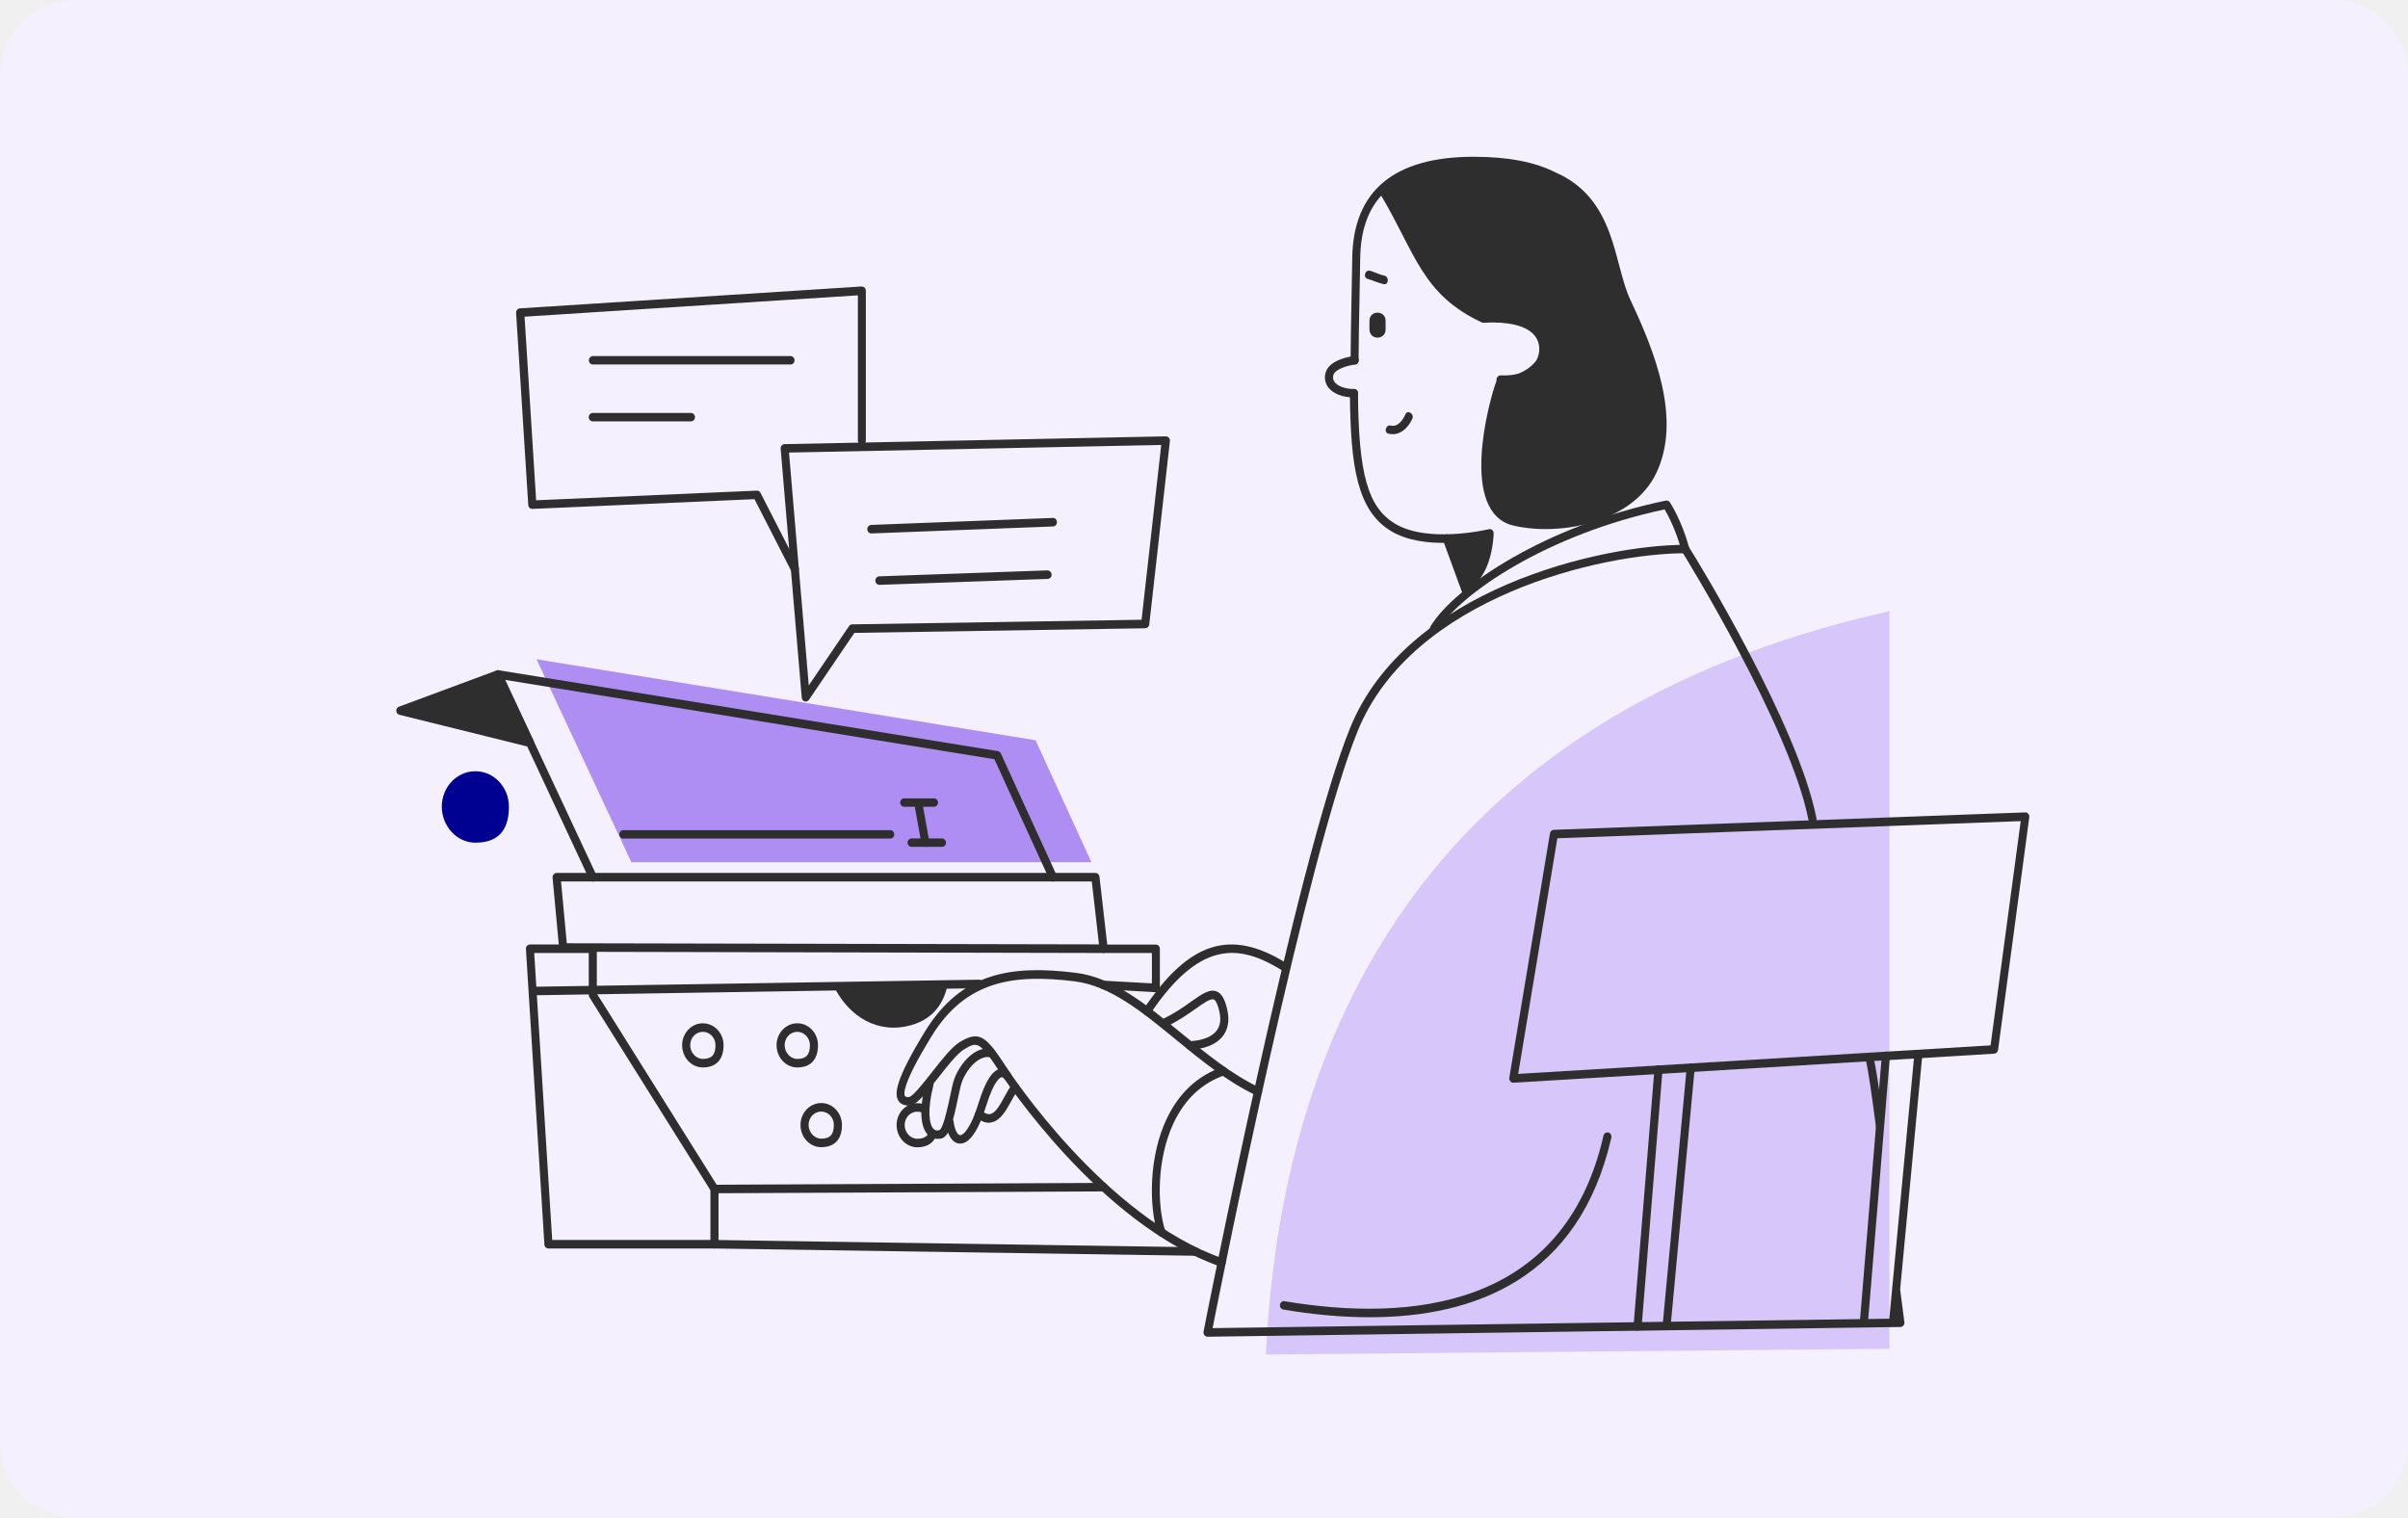
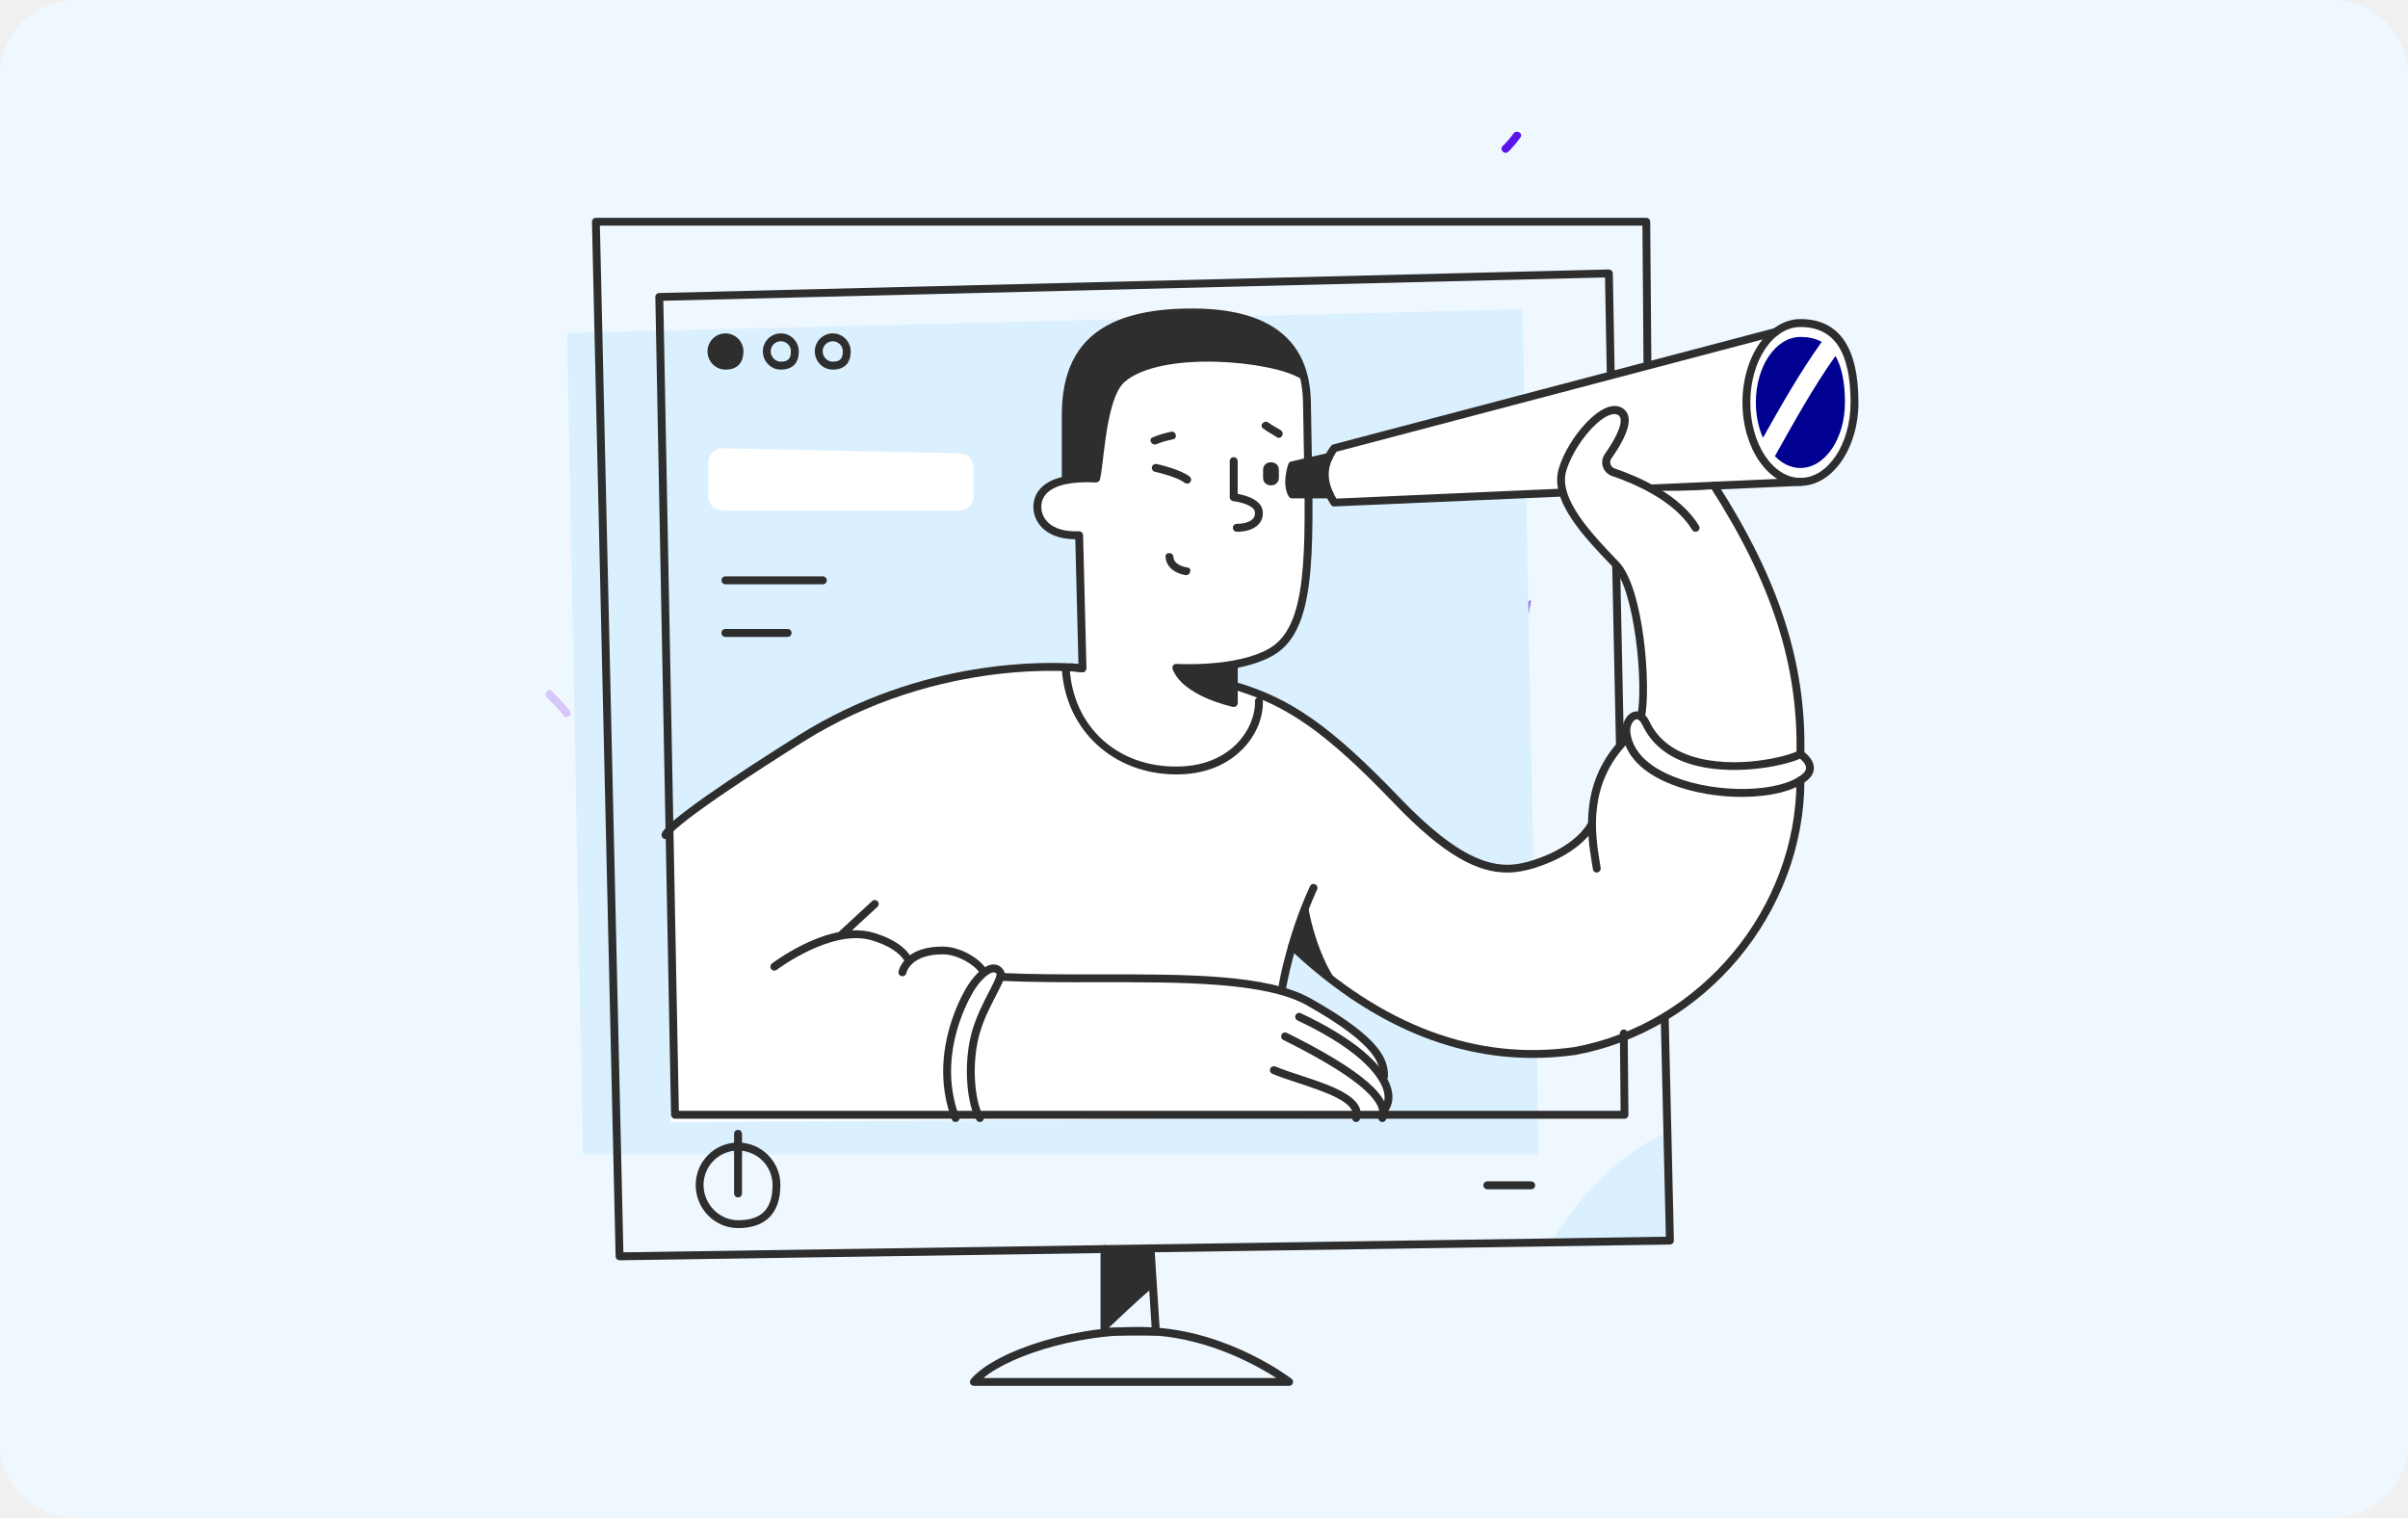
- <svg xmlns="http://www.w3.org/2000/svg" width="384" height="242" fill="none">
-   <rect width="384" height="242" fill="#F5F0FD" rx="12" />
-   <path fill="#D7C6F9" d="M301.302 97.472c-75.347 16.825-97.03 69.002-99.434 118.528l99.434-.917V97.472Z" />
-   <path fill="#AF8EF3" d="M165.141 118.045 85.56 105.132l15.122 32.357h73.361l-8.902-19.444Z" />
-   <path fill="#000091" d="M81.155 128.634c0 3.11-1.148 5.745-5.351 5.745-2.947 0-5.35-2.635-5.35-5.745 0-3.109 2.388-5.646 5.35-5.646 2.947 0 5.35 2.52 5.35 5.646Z" />
-   <path fill="#2E2E2E" d="M241.325 172.661a.621.621 0 0 1-.48-.229.736.736 0 0 1-.155-.573l6.483-38.969c.046-.311.31-.557.605-.557l75.176-2.782c.186-.017.372.082.496.229a.697.697 0 0 1 .155.556l-4.978 37.104a.677.677 0 0 1-.605.589l-76.666 4.632h-.031Zm7.026-38.986-6.25 37.578 75.331-4.55 4.808-35.761-73.889 2.733Z" />
-   <path fill="#2E2E2E" d="M261.147 212.203h-.062c-.357-.033-.62-.36-.589-.737l3.334-40.949c.031-.377.326-.671.698-.622.357.033.621.36.59.736l-3.335 40.95c-.031.36-.31.622-.636.622Zm4.622-.066h-.062c-.356-.032-.605-.376-.574-.736l3.847-41.195a.643.643 0 0 1 .698-.606c.357.033.605.377.574.737l-3.847 41.195a.63.63 0 0 1-.636.605Zm31.469-.556h-.062c-.357-.033-.621-.36-.59-.736l3.506-42.521c.031-.377.356-.655.698-.622.356.032.62.36.589.736l-3.505 42.521a.646.646 0 0 1-.636.622Zm4.638-.065h-.062c-.357-.033-.605-.377-.574-.737l4.017-42.455a.651.651 0 0 1 .698-.606c.357.033.605.377.574.737l-4.017 42.455a.653.653 0 0 1-.636.606ZM128.49 111.875c-.062 0-.108 0-.17-.017a.653.653 0 0 1-.466-.589l-3.365-39.706a.725.725 0 0 1 .155-.507.614.614 0 0 1 .465-.23l60.799-1.243c.186 0 .356.082.496.23a.678.678 0 0 1 .155.54l-3.288 29.23a.666.666 0 0 1-.636.606l-46.39.736-7.243 10.672a.638.638 0 0 1-.512.278Zm-2.667-39.706 3.148 37.136 6.421-9.46a.616.616 0 0 1 .512-.278l46.142-.736 3.133-27.873-59.356 1.211Z" />
-   <path fill="#2E2E2E" d="M138.943 85.066a.653.653 0 0 1-.636-.655.665.665 0 0 1 .621-.703l28.957-1.113c.341-.033.651.278.666.654a.663.663 0 0 1-.62.704l-28.957 1.113h-.031Zm1.288 8.2a.653.653 0 0 1-.636-.655.665.665 0 0 1 .621-.704l26.816-.949c.31-.016.652.278.667.655a.663.663 0 0 1-.62.704l-26.848.949Zm-13.478-1.85a.654.654 0 0 1-.573-.36L120.317 79.6l-35.41 1.554a.653.653 0 0 1-.666-.638l-1.939-30.622a.689.689 0 0 1 .155-.491.676.676 0 0 1 .45-.23l54.486-3.485c.171 0 .357.049.481.18a.73.73 0 0 1 .202.49v23.896c0 .376-.295.671-.636.671-.342 0-.636-.31-.636-.67v-23.16L83.651 50.5l1.846 29.28 35.192-1.538c.264-.033.481.131.589.36l6.049 11.817a.697.697 0 0 1-.263.916.678.678 0 0 1-.311.082Z" />
-   <path fill="#2E2E2E" d="M126.071 58.126H94.539c-.356 0-.636-.31-.636-.67 0-.36.295-.672.636-.672h31.532c.356 0 .636.311.636.671 0 .36-.28.671-.636.671Zm-15.882 9.068H94.524c-.357 0-.636-.312-.636-.672 0-.376.294-.67.636-.67h15.665c.356 0 .635.31.635.67a.637.637 0 0 1-.635.671Zm113.935-1.13c-.419.933-1.21 2.079-2.326 1.8-.807-.196-1.179 1.097-.372 1.293 1.706.426 3.086-.834 3.799-2.373.342-.769-.744-1.505-1.101-.72Zm-8.205-2.684c-1.768 0-3.272-.573-4.048-1.538a2.633 2.633 0 0 1-.542-2.145c.372-2.373 4.203-2.88 4.637-2.93.341-.048.667.23.713.606.031.377-.217.704-.573.753-1.071.131-3.335.72-3.506 1.8-.062.41.016.737.264 1.048.512.638 1.722 1.064 3.071 1.064.357 0 .636.31.636.671 0 .36-.295.671-.652.671Zm5.041-12.21v1.359c0 1.751-2.574 1.751-2.574 0V51.17c0-1.75 2.574-1.75 2.574 0Zm-2.451-7.987c.76.23 1.474.606 2.249.77.807.18.698 1.538-.108 1.358-.884-.196-1.706-.59-2.575-.85-.791-.246-.357-1.523.434-1.278Z" />
-   <path fill="#2E2E2E" d="M237.99 84.542c-.156-.147-.373-.196-.574-.147-.093.016-9.679 2.324-14.983-.9-4.296-2.619-5.785-7.873-5.878-20.802 0-.377-.264-.655-.652-.671-.356 0-.635.31-.635.687.093 11.719 1.163 18.69 6.529 21.964 2.59 1.571 6.018 1.964 9.011 1.899l2.187 5.4a.688.688 0 0 0-.341.885c.109.261.341.425.59.425.077 0 .527.786.604.753 4.157-1.833 4.328-8.658 4.343-8.904a.676.676 0 0 0-.201-.589Zm21.993-36.743c-2.698-5.728-2.233-16.056-11.911-20.295-3.304-1.686-7.647-2.504-13.075-2.504-12.687 0-19.201 5.434-19.356 16.138a696.03 696.03 0 0 1-.124 6.923c-.063 3.306-.125 6.236-.14 9.378 0 .376.279.687.636.687s.636-.294.636-.67c.015-3.127.077-6.056.139-9.363.047-2.11.093-4.37.124-6.939.062-4.239 1.164-7.545 3.351-9.951 5.49 9.247 6.498 15.745 16.037 20.213a.563.563 0 0 0 .279.049c3.8-.213 6.53.41 7.894 1.768.652.654.993 1.473.993 2.438 0 .41-.077 1.08-.45 1.784-.667.917-1.69 1.637-2.823 2.112-.837.245-1.799.343-2.869.294-.186-.016-.341.066-.481.197a.728.728 0 0 0-.201.49v.197c-1.21 3.175-6.049 21.048 2.729 23.077 7.507 1.735 19.047-.524 22.769-8.412 4.079-8.593-.31-19.46-4.157-27.611Z" />
-   <path fill="#2E2E2E" d="M233.709 94.755c-.264 0-.496-.164-.605-.442l-2.993-8.183a.702.702 0 0 1 .372-.884c.326-.13.698.033.838.393l2.993 8.183a.702.702 0 0 1-.372.884.596.596 0 0 1-.233.05Z" />
-   <path fill="#2E2E2E" d="M289.033 131.318a.672.672 0 0 1-.636-.54c-2.869-14.844-20.007-42.57-20.178-42.831l-.093-.197c-.884-3.29-2.156-5.63-2.668-6.514-18.596 3.945-32.524 13.323-36.246 19.346-.202.311-.589.409-.884.196a.687.687 0 0 1-.186-.933c3.877-6.301 18.332-16.04 37.503-20.016a.643.643 0 0 1 .651.278c.078.115 1.861 2.848 3.055 7.168 1.257 1.948 17.449 28.413 20.318 43.241a.683.683 0 0 1-.496.802c-.047-.016-.093 0-.14 0Zm10.703 49.248c.108-.687.248-1.375.45-2.062.015-.066.062-.131.093-.18-.636-4.845-1.133-8.053-1.474-9.575a.652.652 0 0 0-.775-.507c-.341.082-.559.458-.481.818.372 1.62.915 5.303 1.644 10.917.031.311.264.54.543.589Z" />
-   <path fill="#2E2E2E" d="M192.562 213.169a.671.671 0 0 1-.496-.246.745.745 0 0 1-.14-.573c.14-.753 14.766-75.156 23.389-96.302 8.98-22.046 39.876-29.165 53.447-29.165.357 0 .636.31.636.67 0 .377-.295.672-.636.672-13.276 0-43.536 6.923-52.253 28.347-8.08 19.82-21.512 86.973-23.14 95.222l108.972-1.522-.326-3.045a.673.673 0 0 1 .559-.752c.356-.05.403-1.244.434-.884l.682 5.27a.7.7 0 0 1-.155.524.622.622 0 0 1-.481.229l-110.492 1.555c.016 0 .016 0 0 0Z" />
-   <path fill="#2E2E2E" d="M218.433 210.059c-4.684 0-9.352-.475-13.788-1.228a.662.662 0 0 1-.528-.769c.062-.376.388-.622.729-.556 19.698 3.289 44.514 1.391 50.857-26.4a.653.653 0 0 1 .776-.507c.341.082.558.458.481.818-5.134 22.488-21.823 28.642-38.527 28.642Zm-23.622-8.053a.885.885 0 0 1-.202-.032c-19.185-6.678-34.54-30.033-35.176-31.015-3.288-5.058-3.645-4.829-5.692-3.617-1.101.654-2.714 2.717-4.126 4.517-2.218 2.831-3.521 4.435-4.653 4.452-.853-.017-1.442-.279-1.752-.884-.543-1.048-.466-3.143 4.249-10.868 5.848-9.558 13.866-10.687 24.087-9.427 6.002.737 11.245 5.041 16.797 9.591 3.955 3.241 8.034 6.596 12.532 8.723.326.148.466.557.326.901a.635.635 0 0 1-.853.343c-4.653-2.193-8.794-5.597-12.811-8.887-5.398-4.435-10.5-8.609-16.161-9.313-9.756-1.194-17.372-.147-22.862 8.822-4.467 7.283-4.436 9.051-4.203 9.46.062.131.264.18.605.18.605-.016 2.466-2.389 3.691-3.961 1.567-1.996 3.18-4.059 4.482-4.844 3.118-1.866 4.188-.9 7.399 4.042.636.982 15.742 23.961 34.525 30.492a.667.667 0 0 1 .403.851.62.62 0 0 1-.605.474Z" />
-   <path fill="#2E2E2E" d="M185.241 197.227a.653.653 0 0 1-.605-.458c-1.442-4.386-1.442-12.291 1.381-18.282 1.954-4.157 4.948-6.956 8.887-8.314.341-.115.698.082.807.442a.683.683 0 0 1-.419.851c-3.599 1.244-6.344 3.797-8.143 7.627-2.668 5.663-2.668 13.11-1.318 17.234.108.36-.062.737-.404.868a.644.644 0 0 1-.186.032Zm-35.796-15.614c-.543 0-1.039-.212-1.458-.621-1.272-1.293-1.411-4.256-.372-8.331a.643.643 0 0 1 .791-.475c.341.098.543.475.45.835-1.039 4.108-.667 6.301.015 7.005.248.245.543.311.915.196.636-.212 1.365-3.748 1.691-5.253.248-1.195.465-2.226.698-2.897.837-2.341 3.334-5.483 6.095-4.779.341.081.559.458.481.818a.653.653 0 0 1-.775.507c-1.893-.474-3.924 2.03-4.591 3.945-.202.572-.419 1.62-.652 2.717-.729 3.518-1.303 5.859-2.559 6.268a5.666 5.666 0 0 1-.729.065Z" />
-   <path fill="#2E2E2E" d="M153.12 182.366h-.139c-1.101-.098-1.908-1.309-2.187-3.306-.047-.376.186-.72.543-.769a.643.643 0 0 1 .729.573c.201 1.44.667 2.127 1.023 2.16.466.066 1.691-.982 2.963-5.123 1.055-3.453 2.187-5.237 3.474-5.45.807-.131 1.411.409 1.644.753.202.311.14.737-.155.949a.624.624 0 0 1-.9-.163s-.17-.229-.403-.197c-.186.033-1.179.41-2.435 4.518-1.225 3.96-2.652 6.055-4.157 6.055Z" />
-   <path fill="#2E2E2E" d="M157.711 179.044c-.636 0-1.303-.262-1.97-.802a.723.723 0 0 1-.139-.949.638.638 0 0 1 .899-.148c.559.426 1.024.59 1.427.508.838-.18 1.551-1.473 2.234-2.734.387-.703.791-1.423 1.225-1.996.233-.279.636-.328.9-.082.263.245.31.671.077.949-.372.475-.729 1.113-1.101 1.8-.822 1.506-1.691 3.061-3.087 3.372-.155.049-.31.082-.465.082Zm25.204-17.087a.55.55 0 0 1-.372-.131c-.295-.213-.357-.638-.155-.949 7.212-10.704 13.773-12.832 22.675-7.333a.711.711 0 0 1 .233.933.635.635 0 0 1-.884.246c-6.917-4.272-13.121-4.714-20.985 6.939a.612.612 0 0 1-.512.295Z" />
-   <path fill="#2E2E2E" d="M189.724 167.391c-.015 0-.015 0 0 0-.372 0-.651-.311-.651-.688 0-.376.295-.671.636-.671.077 0 3.04-.016 4.312-1.685.558-.737.713-1.703.449-2.93-.341-1.571-.713-1.948-.915-2.03-.496-.212-1.659.606-2.9 1.49-1.194.834-2.668 1.882-4.482 2.749-.326.148-.698 0-.853-.343a.707.707 0 0 1 .325-.901c1.722-.818 3.149-1.833 4.296-2.651 1.722-1.211 2.963-2.095 4.095-1.62.791.327 1.318 1.26 1.691 2.995.356 1.637.108 3.011-.698 4.092-1.629 2.144-4.994 2.193-5.305 2.193Zm-77.642 2.831c-1.83 0-3.304-1.587-3.304-3.551 0-1.932 1.489-3.487 3.304-3.487 1.83 0 3.304 1.572 3.304 3.487 0 2.291-1.179 3.551-3.304 3.551Zm0-5.679c-1.117 0-2.016.949-2.016 2.128 0 1.178.93 2.193 2.016 2.193 1.411 0 2.016-.655 2.016-2.193 0-1.162-.899-2.128-2.016-2.128Zm15.059 5.679c-1.83 0-3.303-1.587-3.303-3.551 0-1.932 1.489-3.487 3.303-3.487 1.831 0 3.304 1.572 3.304 3.487 0 2.291-1.179 3.551-3.304 3.551Zm0-5.679c-1.116 0-2.016.949-2.016 2.128 0 1.178.931 2.193 2.016 2.193 1.412 0 2.017-.655 2.017-2.193 0-1.162-.915-2.128-2.017-2.128Zm3.817 18.396c-1.83 0-3.304-1.587-3.304-3.551 0-1.932 1.489-3.487 3.304-3.487 1.83 0 3.303 1.572 3.303 3.487.016 2.291-1.163 3.551-3.303 3.551Zm0-5.679c-1.117 0-2.016.949-2.016 2.128 0 1.178.93 2.193 2.016 2.193 1.411 0 2.016-.655 2.016-2.193.016-1.162-.899-2.128-2.016-2.128Zm17.277 2.93c-.186.965-.806 1.407-1.954 1.407-1.101 0-2.016-.998-2.016-2.193 0-1.178.899-2.128 2.016-2.128.667 0 1.272.344 1.629.884 0-.344.031-.687.077-1.015a6.125 6.125 0 0 1-.046-.753 3.195 3.195 0 0 0-1.66-.474c-1.83 0-3.303 1.571-3.303 3.486 0 1.948 1.488 3.552 3.303 3.552 1.365 0 2.342-.524 2.869-1.506-.418-.262-.713-.704-.915-1.26Zm27.732-28.217-86.172-.196a.653.653 0 0 1-.636-.606l-1.04-11.211a.714.714 0 0 1 .171-.524.623.623 0 0 1 .48-.229h85.926c.325 0 .604.262.635.606l1.303 11.391c.016.196-.031.393-.155.524-.155.163-.326.245-.512.245Zm-85.583-1.555 84.87.18-1.148-10.032H89.469l.915 9.852Z" />
-   <path fill="#2E2E2E" d="M113.928 199.093H87.452a.649.649 0 0 1-.636-.638l-2.947-47.12a.656.656 0 0 1 .636-.72H94.54c.357 0 .636.311.636.671v7.168l19.294 30.77a.799.799 0 0 1 .109.376v8.806c0 .376-.295.687-.651.687Zm-25.87-1.358h25.234v-7.922l-19.294-30.769a.812.812 0 0 1-.11-.377v-6.694h-8.7l2.87 45.762Z" />
-   <path fill="#2E2E2E" d="M85.11 158.716c-.356 0-.635-.294-.635-.671 0-.376.279-.687.636-.687l71.019-1.129c.388-.017.652.294.652.671 0 .376-.28.687-.636.687l-71.035 1.129Zm99.201-.491h-.031l-8.344-.474c-.357-.017-.621-.344-.605-.72a.657.657 0 0 1 .682-.639l7.678.426v-4.845h-7.709c-.357 0-.636-.311-.636-.671 0-.376.295-.671.636-.671h8.344c.357 0 .636.311.636.671v6.252c0 .18-.077.36-.201.491a.736.736 0 0 1-.45.18Zm-70.383 32.063c-.357 0-.636-.295-.636-.671 0-.377.279-.688.636-.688l62.039-.294c.357 0 .636.294.652.671 0 .376-.279.687-.636.687l-62.055.295Zm76.649 9.967-76.665-1.162c-.356 0-.636-.311-.636-.687 0-.377.249-.688.652-.671l76.649 1.162c.357 0 .636.311.636.687a.647.647 0 0 1-.636.671Z" />
-   <path fill="#2E2E2E" d="M132.71 156.72c2.001 4.599 6.359 8.019 11.694 6.972 4.39-.851 6.266-3.765 6.825-7.251l-18.519.279Zm35.191-16.138a.654.654 0 0 1-.574-.376l-8.747-19.133-78.03-12.652L95.129 139.6a.704.704 0 0 1-.295.917c-.325.163-.698.032-.868-.311l-15.122-32.357a.716.716 0 0 1 .062-.704.613.613 0 0 1 .62-.262l79.597 12.897c.217.033.387.18.48.376l8.903 19.444a.692.692 0 0 1-.295.9.617.617 0 0 1-.31.082Z" />
-   <path fill="#2E2E2E" d="m63.83 113.331 15.572-5.777 5.103 10.9-20.675-5.123Z" />
-   <path fill="#2E2E2E" d="M84.505 119.125c-.047 0-.093 0-.14-.016l-20.674-5.123a.67.67 0 0 1-.497-.622.667.667 0 0 1 .435-.671l15.572-5.777a.626.626 0 0 1 .79.343l5.103 10.901a.708.708 0 0 1-.077.72.65.65 0 0 1-.512.245Zm-18.38-5.925 17.201 4.256-4.234-9.067-12.966 4.811Zm75.844 20.524H99.395c-.357 0-.636-.311-.636-.671 0-.376.294-.671.636-.671h42.574c.357 0 .636.311.636.671 0 .377-.279.671-.636.671Zm5.599 1.326c-.311 0-.574-.229-.636-.556l-1.024-5.696c-.062-.376.155-.72.512-.802.357-.065.682.18.76.54l1.023 5.696c.062.376-.155.72-.511.802-.047.016-.078.016-.124.016Z" />
-   <path fill="#2E2E2E" d="M148.948 128.651h-4.761c-.357 0-.636-.311-.636-.671 0-.377.294-.671.636-.671h4.761c.357 0 .636.311.636.671 0 .36-.279.671-.636.671Zm1.272 6.399h-4.855c-.356 0-.636-.311-.636-.671 0-.376.295-.671.636-.671h4.855c.357 0 .636.311.636.671a.638.638 0 0 1-.636.671Z" />
+ <svg xmlns="http://www.w3.org/2000/svg" width="384" height="242" viewBox="0 0 384 242" fill="none">
+   <rect y="-0" width="384" height="242" rx="12" fill="#F0F8FF" />
+   <path d="M90.902 113.441C90.124 112.228 88.976 111.331 88.052 110.249C87.525 109.629 86.641 110.526 87.155 111.146C88.013 112.148 89.095 112.966 89.807 114.075C90.255 114.747 91.337 114.127 90.902 113.441Z" fill="#D7C6F9" />
+   <path d="M247.302 198.111L266.298 197.821L265.903 180.552C257.975 184.048 252.038 190.578 247.302 198.111Z" fill="#DBF0FF" />
+   <path d="M241.366 21.278C240.838 22.004 240.258 22.677 239.625 23.297C239.044 23.864 239.941 24.761 240.522 24.194C241.234 23.495 241.867 22.73 242.461 21.925C242.936 21.252 241.841 20.619 241.366 21.278Z" fill="#5B12EB" />
+   <path d="M237.184 98.85L244.176 95.671L242.962 102.32L237.184 98.85Z" fill="#9C6FF4" />
+   <path d="M245.324 184.074H92.947L90.427 53.086L242.804 49.312L244.558 138.533L245.126 167.636L245.192 171.04L245.324 184.074Z" fill="#DBF0FF" />
+   <path d="M98.804 200.974C98.461 200.974 98.184 200.697 98.171 200.354L94.398 35.368C94.398 35.197 94.464 35.038 94.582 34.92C94.701 34.801 94.859 34.735 95.031 34.735H262.526C262.868 34.735 263.159 35.012 263.159 35.355L263.343 58.31C263.343 58.653 263.066 58.943 262.723 58.943C262.38 58.943 262.09 58.666 262.09 58.323L261.919 35.988H95.664L99.41 199.707L265.652 197.214L264.834 162.188C264.821 161.845 265.098 161.555 265.454 161.541C265.784 161.528 266.087 161.805 266.1 162.161L266.932 197.821C266.932 197.992 266.866 198.151 266.76 198.269C266.641 198.388 266.483 198.454 266.312 198.467L98.804 200.974Z" fill="#2E2E2E" />
+   <path d="M153.008 81.397H115.201C113.961 81.397 112.958 80.394 112.958 79.154V73.732C112.958 72.492 113.961 71.489 115.201 71.489L153.008 72.294C154.248 72.294 155.251 73.297 155.251 74.537V79.154C155.264 80.381 154.248 81.397 153.008 81.397Z" fill="white" />
+   <path d="M117.919 56.028C117.919 57.268 117.43 58.31 115.676 58.31C114.436 58.31 113.433 57.268 113.433 56.028C113.433 54.788 114.436 53.785 115.676 53.785C116.916 53.785 117.919 54.801 117.919 56.028Z" fill="#2E2E2E" />
+   <path d="M115.689 58.943C114.106 58.943 112.826 57.637 112.826 56.028C112.826 54.444 114.119 53.165 115.689 53.165C117.272 53.165 118.552 54.458 118.552 56.028C118.552 57.914 117.536 58.943 115.689 58.943ZM115.689 54.418C114.805 54.418 114.08 55.144 114.08 56.028C114.08 56.925 114.818 57.677 115.689 57.677C116.837 57.677 117.298 57.202 117.298 56.028C117.298 55.144 116.573 54.418 115.689 54.418Z" fill="#2E2E2E" />
+   <path d="M124.514 58.943C122.931 58.943 121.652 57.637 121.652 56.028C121.652 54.444 122.945 53.165 124.514 53.165C126.097 53.165 127.377 54.458 127.377 56.028C127.39 57.914 126.374 58.943 124.514 58.943ZM124.514 54.418C123.631 54.418 122.905 55.144 122.905 56.028C122.905 56.925 123.644 57.677 124.514 57.677C125.662 57.677 126.124 57.202 126.124 56.028C126.124 55.144 125.411 54.418 124.514 54.418Z" fill="#2E2E2E" />
+   <path d="M117.694 195.842C113.961 195.842 110.94 192.755 110.94 188.955C110.94 185.222 113.974 182.201 117.694 182.201C121.427 182.201 124.448 185.235 124.448 188.955C124.448 193.467 122.113 195.842 117.694 195.842ZM117.694 183.467C114.66 183.467 112.193 185.934 112.193 188.968C112.193 192.016 114.713 194.589 117.694 194.589C121.441 194.589 123.195 192.808 123.195 188.968C123.195 185.934 120.728 183.467 117.694 183.467Z" fill="#2E2E2E" />
+   <path d="M132.799 58.943C131.216 58.943 129.936 57.637 129.936 56.028C129.936 54.444 131.229 53.165 132.799 53.165C134.368 53.165 135.661 54.458 135.661 56.028C135.661 57.914 134.645 58.943 132.799 58.943ZM132.799 54.418C131.915 54.418 131.189 55.144 131.189 56.028C131.189 56.925 131.928 57.677 132.799 57.677C133.946 57.677 134.408 57.202 134.408 56.028C134.408 55.144 133.682 54.418 132.799 54.418Z" fill="#2E2E2E" />
+   <path d="M131.203 93.178H115.689C115.346 93.178 115.056 92.901 115.056 92.545C115.056 92.188 115.333 91.911 115.689 91.911H131.216C131.559 91.911 131.849 92.188 131.849 92.545C131.849 92.901 131.559 93.178 131.203 93.178Z" fill="#2E2E2E" />
+   <path d="M125.596 101.568H115.676C115.333 101.568 115.043 101.291 115.043 100.935C115.043 100.579 115.32 100.302 115.676 100.302H125.596C125.939 100.302 126.229 100.579 126.229 100.935C126.229 101.291 125.952 101.568 125.596 101.568Z" fill="#2E2E2E" />
+   <path d="M117.694 190.948C117.351 190.948 117.061 190.67 117.061 190.314V180.816C117.061 180.473 117.338 180.182 117.694 180.182C118.037 180.182 118.327 180.459 118.327 180.816V190.314C118.327 190.67 118.037 190.948 117.694 190.948Z" fill="#2E2E2E" />
+   <path d="M184.312 212.979H176.133C175.79 212.979 175.5 212.702 175.5 212.346V199.18C175.5 198.837 175.777 198.546 176.133 198.546C176.489 198.546 176.766 198.823 176.766 199.18V211.712H183.652L182.835 199.1C182.808 198.757 183.072 198.454 183.428 198.428C183.784 198.401 184.075 198.665 184.101 199.021L184.958 212.293C184.972 212.464 184.906 212.636 184.787 212.768C184.655 212.9 184.497 212.979 184.312 212.979Z" fill="#2E2E2E" />
+   <path d="M183.864 205.261L183.468 199.074L176.133 199.18V212.346H176.16C178.692 209.945 181.238 207.557 183.864 205.261Z" fill="#2E2E2E" />
+   <path d="M205.577 221H155.304C155.066 221 154.842 220.855 154.736 220.644C154.631 220.42 154.67 220.169 154.816 219.971C158.562 215.433 172.281 210.842 184.352 211.712C196.317 212.57 205.564 219.575 205.96 219.865C206.171 220.024 206.263 220.314 206.171 220.565C206.092 220.828 205.854 221 205.577 221ZM156.834 219.747H203.546C200.38 217.715 192.979 213.612 184.273 212.979C173.693 212.201 161.451 215.868 156.834 219.747Z" fill="#2E2E2E" />
+   <path d="M258.331 119.602C257.988 119.602 257.711 119.325 257.698 118.982L257.091 90.064C257.078 89.721 257.355 89.431 257.711 89.418H257.724C258.067 89.418 258.344 89.695 258.357 90.038L258.964 118.956C258.977 119.299 258.7 119.589 258.344 119.602H258.331Z" fill="#2E2E2E" />
+   <path d="M220.404 178.256L106.982 178.929L106.771 131.752C106.771 131.752 140.093 103.019 172.558 106.515C172.558 105.816 172.307 87.98 172.294 86.146C172.281 85.341 170.553 85.499 169.946 85.341C169.946 85.341 167.281 84.061 166.147 82.769C165.817 81.832 165.817 79.84 165.804 78.864C168.337 76.845 168.759 76.858 171.767 75.552C172.703 75.143 174.233 57.122 181.093 55.381C181.331 55.328 206.487 55.381 208.017 60.922C207.885 61.146 208.136 83.784 208.387 92.9C206.962 102.412 202.661 103.943 197.292 106.146C197.424 107.043 196.936 108.415 197.068 109.312C199.311 109.22 213.07 117.544 219.309 123.863C221.789 126.37 224.56 128.863 226.538 131.818C228.702 133.665 230.826 135.314 233.253 136.647C237.633 139.074 242.012 138.771 245.125 138.006V167.623C220.365 167.623 205.999 150.802 205.999 150.802L204.429 157.755C227.303 167.874 220.404 178.256 220.404 178.256Z" fill="white" />
+   <path d="M171.753 105.856C167.189 105.513 147.085 104.827 127.245 117.32C117.456 123.481 105.742 131.225 105.505 133.045C105.478 133.23 105.544 133.468 105.676 133.613C105.795 133.745 105.966 133.811 106.138 133.811C106.296 133.811 106.441 133.758 106.573 133.639C106.692 133.534 106.758 133.388 106.771 133.243C107.048 132.795 109.344 130.09 127.931 118.389C149.987 104.497 172.347 107.175 172.571 107.201C172.729 107.214 172.888 107.175 173.02 107.083C172.598 106.647 172.175 106.251 171.753 105.856Z" fill="#2E2E2E" />
+   <path d="M204.548 157.768C204.508 157.768 204.482 157.768 204.442 157.755C204.099 157.702 203.862 157.372 203.928 157.029C203.941 156.95 205.221 149.325 208.901 141.33C209.046 141.014 209.416 140.869 209.732 141.027C210.049 141.172 210.181 141.541 210.036 141.858C206.434 149.694 205.115 157.465 205.102 157.544C205.062 157.861 204.851 157.768 204.548 157.768Z" fill="#2E2E2E" />
+   <path d="M244.176 189.654H237.184C236.841 189.654 236.551 189.377 236.551 189.021C236.551 188.678 236.828 188.388 237.184 188.388H244.176C244.519 188.388 244.809 188.665 244.809 189.021C244.809 189.377 244.519 189.654 244.176 189.654Z" fill="#2E2E2E" />
+   <path d="M174.801 75.684C170.672 75.473 167.756 76.146 166.147 77.663C165.026 78.732 164.788 79.972 164.788 80.829C164.788 82.109 165.316 83.323 166.266 84.233C167.11 85.038 168.68 85.974 171.476 86.001L171.978 105.869C171.648 105.842 171.199 105.816 170.659 105.776C170.936 106.225 171.226 106.66 171.529 107.096C172.162 107.148 172.519 107.188 172.545 107.188C172.73 107.214 172.914 107.148 173.046 107.03C173.178 106.911 173.257 106.726 173.257 106.541L172.717 85.341C172.717 85.17 172.637 85.011 172.519 84.893C172.4 84.774 172.228 84.721 172.057 84.721C169.88 84.813 168.179 84.325 167.136 83.323C166.187 82.412 166.055 81.37 166.055 80.829C166.055 79.945 166.385 79.18 167.018 78.573C168.35 77.307 171.015 76.74 174.735 76.938C175.051 76.951 175.381 76.687 175.394 76.344C175.421 76.001 175.157 75.697 174.801 75.684Z" fill="#2E2E2E" />
+   <path d="M197.24 84.8C196.897 84.8 196.606 84.523 196.606 84.167C196.606 83.811 196.884 83.534 197.24 83.534C198.414 83.534 199.39 83.217 199.838 82.689C200.089 82.386 200.181 82.03 200.102 81.581C199.931 80.592 197.728 80.038 196.672 79.919C196.356 79.879 196.105 79.616 196.105 79.299V73.534C196.105 73.191 196.382 72.901 196.738 72.901C197.081 72.901 197.372 73.178 197.372 73.534V78.758C198.546 78.969 201.039 79.616 201.342 81.383C201.474 82.201 201.29 82.927 200.801 83.507C200.089 84.339 198.836 84.8 197.24 84.8Z" fill="#2E2E2E" />
+   <path d="M189.312 77.122C189.18 77.122 189.048 77.083 188.929 76.99C187.821 76.146 185.117 75.434 184.18 75.236C183.837 75.157 183.626 74.827 183.692 74.484C183.771 74.141 184.101 73.93 184.444 73.996C184.589 74.022 188.138 74.8 189.694 75.988C189.971 76.199 190.024 76.595 189.813 76.872C189.694 77.043 189.509 77.122 189.312 77.122Z" fill="#2E2E2E" />
+   <path d="M201.422 74.932V76.186C201.422 77.808 203.941 77.808 203.941 76.186V74.932C203.941 73.31 201.422 73.31 201.422 74.932Z" fill="#2E2E2E" />
+   <path d="M186.739 68.851C185.724 69.075 184.747 69.339 183.798 69.748C183.059 70.064 183.692 71.159 184.431 70.829C185.275 70.46 186.172 70.249 187.069 70.051C187.861 69.893 187.531 68.679 186.739 68.851Z" fill="#2E2E2E" />
+   <path d="M204.258 68.626C203.611 68.191 202.899 67.874 202.292 67.399C201.659 66.898 200.762 67.782 201.395 68.296C202.094 68.85 202.886 69.233 203.611 69.721C204.297 70.17 204.931 69.088 204.258 68.626Z" fill="#2E2E2E" />
+   <path d="M189.378 90.499C188.441 90.354 187.188 89.919 187.122 88.798C187.069 87.993 185.816 87.993 185.869 88.798C185.974 90.513 187.478 91.463 189.048 91.713C189.826 91.832 190.169 90.618 189.378 90.499Z" fill="#2E2E2E" />
+   <path d="M187.583 123.494C177.558 123.494 169.893 116.423 169.326 106.608C169.3 106.265 169.577 105.961 169.92 105.948C170.263 105.935 170.566 106.199 170.579 106.542C171.12 115.908 178.204 122.386 187.834 122.241C192.741 122.175 195.683 120.196 197.293 118.534C199.113 116.647 200.182 114.14 200.129 111.832C200.116 111.489 200.393 111.199 200.749 111.185H200.762C201.105 111.185 201.382 111.462 201.395 111.805C201.448 114.483 200.287 117.254 198.203 119.404C196.435 121.238 193.203 123.428 187.86 123.494C187.755 123.494 187.676 123.494 187.583 123.494Z" fill="#2E2E2E" />
+   <path d="M209.152 70.275C209.112 68.323 209.073 66.278 209.046 64.167C208.888 54.233 202.516 49.194 190.103 49.194C175.922 49.194 169.326 54.603 169.326 66.199V76.278C169.326 76.621 169.603 76.911 169.959 76.911C170.25 76.911 170.487 76.713 170.566 76.449C172.4 76.304 173.191 76.74 175.236 76.727C176.014 76.186 176.041 63.732 179.352 60.895C185.209 55.869 202.727 57.545 207.345 60.341C207.622 61.516 207.767 62.795 207.793 64.18C207.833 66.291 207.872 68.336 207.899 70.288C208.255 88.758 208.479 99.919 202.384 103.428C197.161 106.449 187.715 105.869 187.623 105.869C187.399 105.856 187.201 105.948 187.082 106.119C186.95 106.291 186.924 106.515 187.003 106.713C188.612 110.987 196.29 112.65 196.62 112.729C196.659 112.742 196.712 112.742 196.752 112.742C196.897 112.742 197.029 112.689 197.147 112.597C197.293 112.478 197.385 112.293 197.385 112.109V106.542C197.385 106.528 197.385 106.502 197.385 106.489C199.39 106.093 201.382 105.473 203.031 104.523C209.745 100.645 209.521 89.22 209.152 70.275Z" fill="#2E2E2E" />
+   <path d="M157.414 154.839C156.768 153.269 153.483 150.948 150.291 150.948C147.758 150.948 146.122 151.581 145.08 152.346V152.333C145.027 152.24 143.866 150.103 139.315 148.744C138.194 148.415 137.033 148.309 135.859 148.362L139.922 144.615C140.173 144.378 140.199 143.982 139.962 143.731C139.724 143.481 139.329 143.454 139.078 143.692L133.722 148.639C128.34 149.721 123.38 153.441 123.103 153.652C122.826 153.863 122.773 154.259 122.984 154.536C123.103 154.694 123.301 154.787 123.485 154.787C123.617 154.787 123.749 154.747 123.868 154.655C123.96 154.589 132.627 148.072 138.986 149.945C142.969 151.119 143.985 152.9 143.998 152.9C144.051 153.006 144.13 153.085 144.236 153.151C143.471 154.035 143.299 154.866 143.286 154.945C143.22 155.288 143.444 155.605 143.787 155.671C144.13 155.736 144.46 155.512 144.526 155.182C144.552 155.064 145.212 152.188 150.33 152.188C153.021 152.188 155.844 154.233 156.293 155.301C156.399 155.539 156.623 155.684 156.873 155.684C156.953 155.684 157.032 155.671 157.111 155.631C157.388 155.525 157.546 155.156 157.414 154.839Z" fill="#2E2E2E" />
+   <path d="M152.375 178.929C152.125 178.929 151.874 178.771 151.782 178.52C148.18 168.903 152.626 160.05 154.077 157.557C154.882 156.185 156.689 153.837 158.404 153.797C158.892 153.797 159.525 153.942 160.04 154.721C160.528 155.473 159.934 156.607 158.866 158.678C157.903 160.525 156.715 162.834 156.095 165.288C154.802 170.42 155.634 176.119 156.794 177.953C156.979 178.243 156.9 178.639 156.597 178.823C156.306 179.008 155.911 178.929 155.726 178.625C154.275 176.33 153.562 170.169 154.868 164.984C155.528 162.385 156.808 159.905 157.744 158.098C158.298 157.029 158.997 155.684 158.945 155.341C158.773 155.09 158.575 155.05 158.43 155.064C157.533 155.09 156.042 156.713 155.172 158.203C153.787 160.565 149.552 168.995 152.969 178.085C153.088 178.414 152.929 178.771 152.599 178.889C152.52 178.916 152.441 178.929 152.375 178.929Z" fill="#2E2E2E" />
+   <path d="M220.695 172.28C220.352 172.28 220.061 172.003 220.061 171.647C220.061 169.984 220.061 166.871 208.374 160.301C201.765 156.594 188.375 156.62 175.447 156.634C170.105 156.647 164.577 156.647 159.485 156.409C159.142 156.396 158.865 156.093 158.892 155.75C158.905 155.407 159.221 155.13 159.551 155.156C164.617 155.394 170.131 155.394 175.46 155.38C189.167 155.367 202.108 155.341 209.007 159.219C220.391 165.618 221.341 168.995 221.341 171.66C221.315 172.003 221.038 172.28 220.695 172.28Z" fill="#2E2E2E" />
+   <path d="M220.879 177.425C220.761 177.425 220.642 177.385 220.536 177.319C220.246 177.122 220.167 176.739 220.365 176.449C220.827 175.763 220.919 174.918 220.642 173.929C220.18 172.293 217.938 167.913 206.909 162.729C206.593 162.583 206.461 162.201 206.606 161.884C206.751 161.568 207.134 161.436 207.45 161.581C215.669 165.446 220.787 169.707 221.855 173.573C222.225 174.905 222.067 176.132 221.407 177.122C221.275 177.319 221.077 177.425 220.879 177.425Z" fill="#2E2E2E" />
+   <path d="M220.444 178.929C220.365 178.929 220.299 178.916 220.22 178.889C219.89 178.771 219.732 178.401 219.85 178.085C220.523 176.277 218.439 172.689 204.654 165.842C204.337 165.684 204.218 165.314 204.363 164.998C204.522 164.681 204.891 164.562 205.208 164.707C217.278 170.71 222.317 175.09 221.024 178.507C220.945 178.771 220.708 178.929 220.444 178.929Z" fill="#2E2E2E" />
+   <path d="M216.262 178.929C216.21 178.929 216.144 178.916 216.078 178.903C215.748 178.81 215.55 178.454 215.655 178.124C216.341 175.776 211.197 174.087 207.055 172.715C205.524 172.214 204.086 171.739 202.899 171.238C202.583 171.106 202.424 170.736 202.569 170.407C202.701 170.09 203.071 169.945 203.4 170.077C204.535 170.552 205.946 171.027 207.45 171.515C212.344 173.124 217.898 174.958 216.869 178.48C216.777 178.757 216.526 178.929 216.262 178.929Z" fill="#2E2E2E" />
+   <path d="M283.342 53.521L212.608 70.856C212.608 70.856 210.695 75.236 211.645 77.201C212.582 79.167 212.793 80.763 212.793 80.763L287.734 76.806C287.734 76.806 295.333 73.547 295.095 64.167C294.858 54.787 291.23 52.677 290.03 52.07C288.816 51.476 286.033 50.737 283.342 53.521Z" fill="white" />
+   <path d="M290.504 54.523C289.489 53.956 288.341 53.732 287.114 53.732C283.183 53.732 280.004 58.402 280.004 64.18C280.004 66.252 280.426 68.191 281.138 69.814C284.067 64.603 287.022 59.392 290.504 54.523Z" fill="#000091" />
+   <path d="M283.038 72.742C284.186 73.93 285.597 74.629 287.101 74.629C291.032 74.629 294.211 69.959 294.211 64.18C294.211 60.764 293.644 58.389 292.694 56.766C289.106 61.832 286.099 67.307 283.038 72.742Z" fill="#000091" />
+   <path d="M287.114 77.478C282.009 77.478 277.867 71.515 277.867 64.18C277.867 56.845 282.022 50.882 287.114 50.882C293.248 50.882 296.362 55.355 296.362 64.18C296.362 71.515 292.206 77.478 287.114 77.478ZM287.114 52.149C282.708 52.149 279.12 57.544 279.12 64.18C279.12 70.816 282.708 76.212 287.114 76.212C291.52 76.212 295.108 70.816 295.108 64.18C295.108 56.08 292.483 52.149 287.114 52.149Z" fill="#2E2E2E" />
+   <path d="M212.766 80.777C212.555 80.777 212.357 80.671 212.239 80.486C210.075 77.149 210.088 73.983 212.265 71.093C212.344 70.975 212.476 70.895 212.608 70.869L283.025 52.32C283.368 52.228 283.711 52.439 283.79 52.769C283.883 53.099 283.685 53.455 283.342 53.534L213.149 72.03C211.487 74.352 211.474 76.806 213.109 79.51L249.254 77.914C249.584 77.901 249.901 78.165 249.914 78.521C249.927 78.864 249.663 79.167 249.307 79.18L212.793 80.763C212.793 80.777 212.779 80.777 212.766 80.777Z" fill="#2E2E2E" />
+   <path d="M212.595 78.547L211.078 75.843L212.476 73.138C212.595 72.914 212.568 72.663 212.41 72.465C212.265 72.267 212.014 72.188 211.777 72.241L205.906 73.587C205.695 73.639 205.524 73.785 205.458 73.982C205.405 74.114 204.323 77.162 205.511 79.167C205.629 79.365 205.827 79.471 206.052 79.471H212.041C212.265 79.471 212.476 79.352 212.581 79.154C212.7 78.982 212.7 78.732 212.595 78.547Z" fill="#2E2E2E" />
+   <path d="M263.224 78.534C262.894 78.534 262.604 78.27 262.591 77.927C262.578 77.584 262.842 77.281 263.198 77.267L287.075 76.212C287.391 76.199 287.721 76.463 287.734 76.819C287.748 77.162 287.484 77.465 287.128 77.478L263.251 78.534C263.251 78.534 263.237 78.534 263.224 78.534Z" fill="#2E2E2E" />
+   <path d="M244.097 137.834C248.529 135.908 251.906 135.38 253.107 131.396C254.32 127.412 256.655 121.885 258.95 118.956C258.95 118.956 258.621 115.117 260.903 114.708C260.903 114.708 263.383 109.47 261.444 100.79C259.518 92.109 257.196 89.8 253.146 85.552C249.096 81.304 248.318 77.07 249.479 74.365C250.64 71.661 254.439 64.774 256.391 64.932C258.344 65.091 260.085 67.03 258.739 69.154C257.394 71.278 255.283 72.162 256.813 74.035C258.344 75.909 261.18 76.106 263.291 78.217C268.33 78.402 273.171 78.033 273.171 78.033C273.171 78.033 283.223 93.072 284.951 104.259C286.693 115.447 286.772 119.695 286.772 119.695C286.772 119.695 289.027 121.159 288.619 122.782C288.21 124.404 287.075 124.708 287.075 124.708C287.075 124.708 285.532 140.908 281.482 145.921C277.432 150.934 268.871 163.006 259.847 165.262C250.824 167.517 243.872 167.333 243.107 167.333C242.342 167.333 244.097 137.834 244.097 137.834Z" fill="white" />
+   <path d="M240.324 139.14C235.628 139.14 230.325 136.462 222.304 128.098C211.54 116.871 205.287 112.452 196.567 109.919C196.237 109.827 196.039 109.47 196.145 109.141C196.237 108.811 196.58 108.613 196.923 108.718C205.894 111.331 212.278 115.829 223.227 127.228C234.572 139.061 239.968 138.626 244.519 137.161C251.286 134.985 253.093 131.436 253.12 131.396C253.278 131.08 253.647 130.948 253.964 131.106C254.281 131.251 254.413 131.634 254.254 131.937C254.175 132.096 252.249 135.987 244.915 138.349C243.398 138.837 241.894 139.14 240.324 139.14Z" fill="#2E2E2E" />
+   <path d="M287.115 120.882C287.101 120.882 287.101 120.882 287.115 120.882C286.759 120.869 286.481 120.592 286.481 120.236C286.772 106.067 282.564 92.98 272.815 77.795C272.63 77.505 272.709 77.109 273 76.924C273.29 76.74 273.686 76.819 273.87 77.109C283.751 92.518 288.038 105.829 287.735 120.249C287.735 120.605 287.458 120.882 287.115 120.882Z" fill="#2E2E2E" />
+   <path d="M244.44 168.705C230.892 168.705 217.871 162.874 205.63 151.317C205.379 151.079 205.366 150.684 205.603 150.433C205.841 150.182 206.236 150.169 206.487 150.407C220.497 163.626 235.509 169.206 251.101 166.976C271.232 163.203 286.455 144.919 286.481 124.444C286.481 124.101 286.772 123.824 287.115 123.811C287.458 123.811 287.748 124.088 287.748 124.444C287.708 145.512 272.05 164.338 251.312 168.217C249.004 168.546 246.708 168.705 244.44 168.705Z" fill="#2E2E2E" />
+   <path d="M254.637 139.153C254.334 139.153 254.056 138.929 254.017 138.613L253.872 137.729C253.12 133.124 251.722 124.549 258.924 117.386C259.175 117.135 259.571 117.135 259.808 117.386C260.059 117.636 260.059 118.032 259.808 118.27C253.067 124.972 254.399 133.138 255.112 137.518L255.257 138.401C255.31 138.744 255.072 139.061 254.729 139.114C254.703 139.153 254.676 139.153 254.637 139.153Z" fill="#2E2E2E" />
+   <path d="M215.682 159.364C215.59 159.285 215.497 159.206 215.379 159.101C210.26 154.642 208.664 144.905 208.664 144.905C208.664 144.905 208.413 144.721 206.989 147.808C205.564 150.895 206.989 152.003 206.989 152.003C206.989 152.003 213.281 157.386 215.642 159.391L215.682 159.364Z" fill="#2E2E2E" />
+   <path d="M261.721 114.932C261.681 114.932 261.628 114.932 261.589 114.919C261.246 114.853 261.035 114.51 261.101 114.167C262.116 109.352 260.718 94.075 257.262 90.473L257.117 90.328C252.645 85.671 247.065 79.866 248.569 74.748C249.769 70.658 253.581 65.882 256.404 64.932C257.605 64.523 258.41 64.84 258.871 65.183C260.481 66.37 259.847 69.022 256.972 73.099C256.774 73.376 256.721 73.719 256.827 74.035C256.932 74.352 257.17 74.603 257.499 74.708C261.219 75.975 267.908 78.837 270.929 83.837C271.113 84.141 271.021 84.523 270.717 84.708C270.427 84.893 270.031 84.8 269.847 84.497C267.024 79.84 260.639 77.122 257.077 75.909C256.378 75.671 255.837 75.13 255.613 74.431C255.389 73.732 255.507 72.98 255.93 72.386C258.159 69.233 258.99 66.872 258.106 66.225C257.776 65.988 257.341 65.961 256.787 66.146C254.333 66.977 250.851 71.423 249.756 75.13C248.463 79.537 253.977 85.288 258.001 89.484L258.146 89.629C262.182 93.837 263.304 109.747 262.301 114.457C262.275 114.734 262.011 114.932 261.721 114.932Z" fill="#2E2E2E" />
+   <path d="M277.748 127.082C274.042 127.082 270.031 126.436 266.628 125.117C261.918 123.283 259.188 120.486 258.739 117.016C258.528 115.433 259.346 113.863 260.547 113.507C260.903 113.402 262.156 113.204 263.027 115.051C264.267 117.676 266.522 119.536 269.728 120.578C276.548 122.795 285.03 120.671 286.798 119.708C286.996 119.589 287.246 119.602 287.444 119.734C287.616 119.853 289.159 120.882 289.252 122.346C289.291 122.874 289.133 123.652 288.223 124.417C286.138 126.172 282.141 127.082 277.748 127.082ZM261.021 114.695C260.982 114.695 260.942 114.695 260.903 114.708C260.428 114.84 259.847 115.75 259.992 116.845C260.481 120.605 264.121 122.782 267.09 123.929C274.028 126.634 283.909 126.396 287.431 123.441C287.84 123.098 288.025 122.755 288.012 122.412C287.972 121.858 287.444 121.304 287.049 120.987C284.252 122.254 275.822 123.863 269.359 121.779C265.797 120.631 263.29 118.547 261.905 115.592C261.76 115.301 261.43 114.695 261.021 114.695Z" fill="#2E2E2E" />
+   <path d="M259.08 178.4H107.638C107.297 178.4 107.022 178.124 107.009 177.782L104.505 47.372C104.492 47.03 104.767 46.741 105.121 46.728L256.55 42.971C256.72 42.984 256.878 43.037 256.996 43.142C257.114 43.26 257.179 43.418 257.192 43.589L257.494 59.758C257.494 60.1 257.232 60.389 256.878 60.402C256.55 60.415 256.249 60.126 256.235 59.785L255.947 44.245L105.777 47.963L108.254 177.139H258.438L258.32 164.804C258.32 164.463 258.595 164.174 258.936 164.174C259.277 164.174 259.565 164.45 259.565 164.791L259.683 177.756C259.683 177.927 259.618 178.084 259.5 178.203C259.408 178.334 259.251 178.4 259.08 178.4Z" fill="#2E2E2E" />
</svg>
